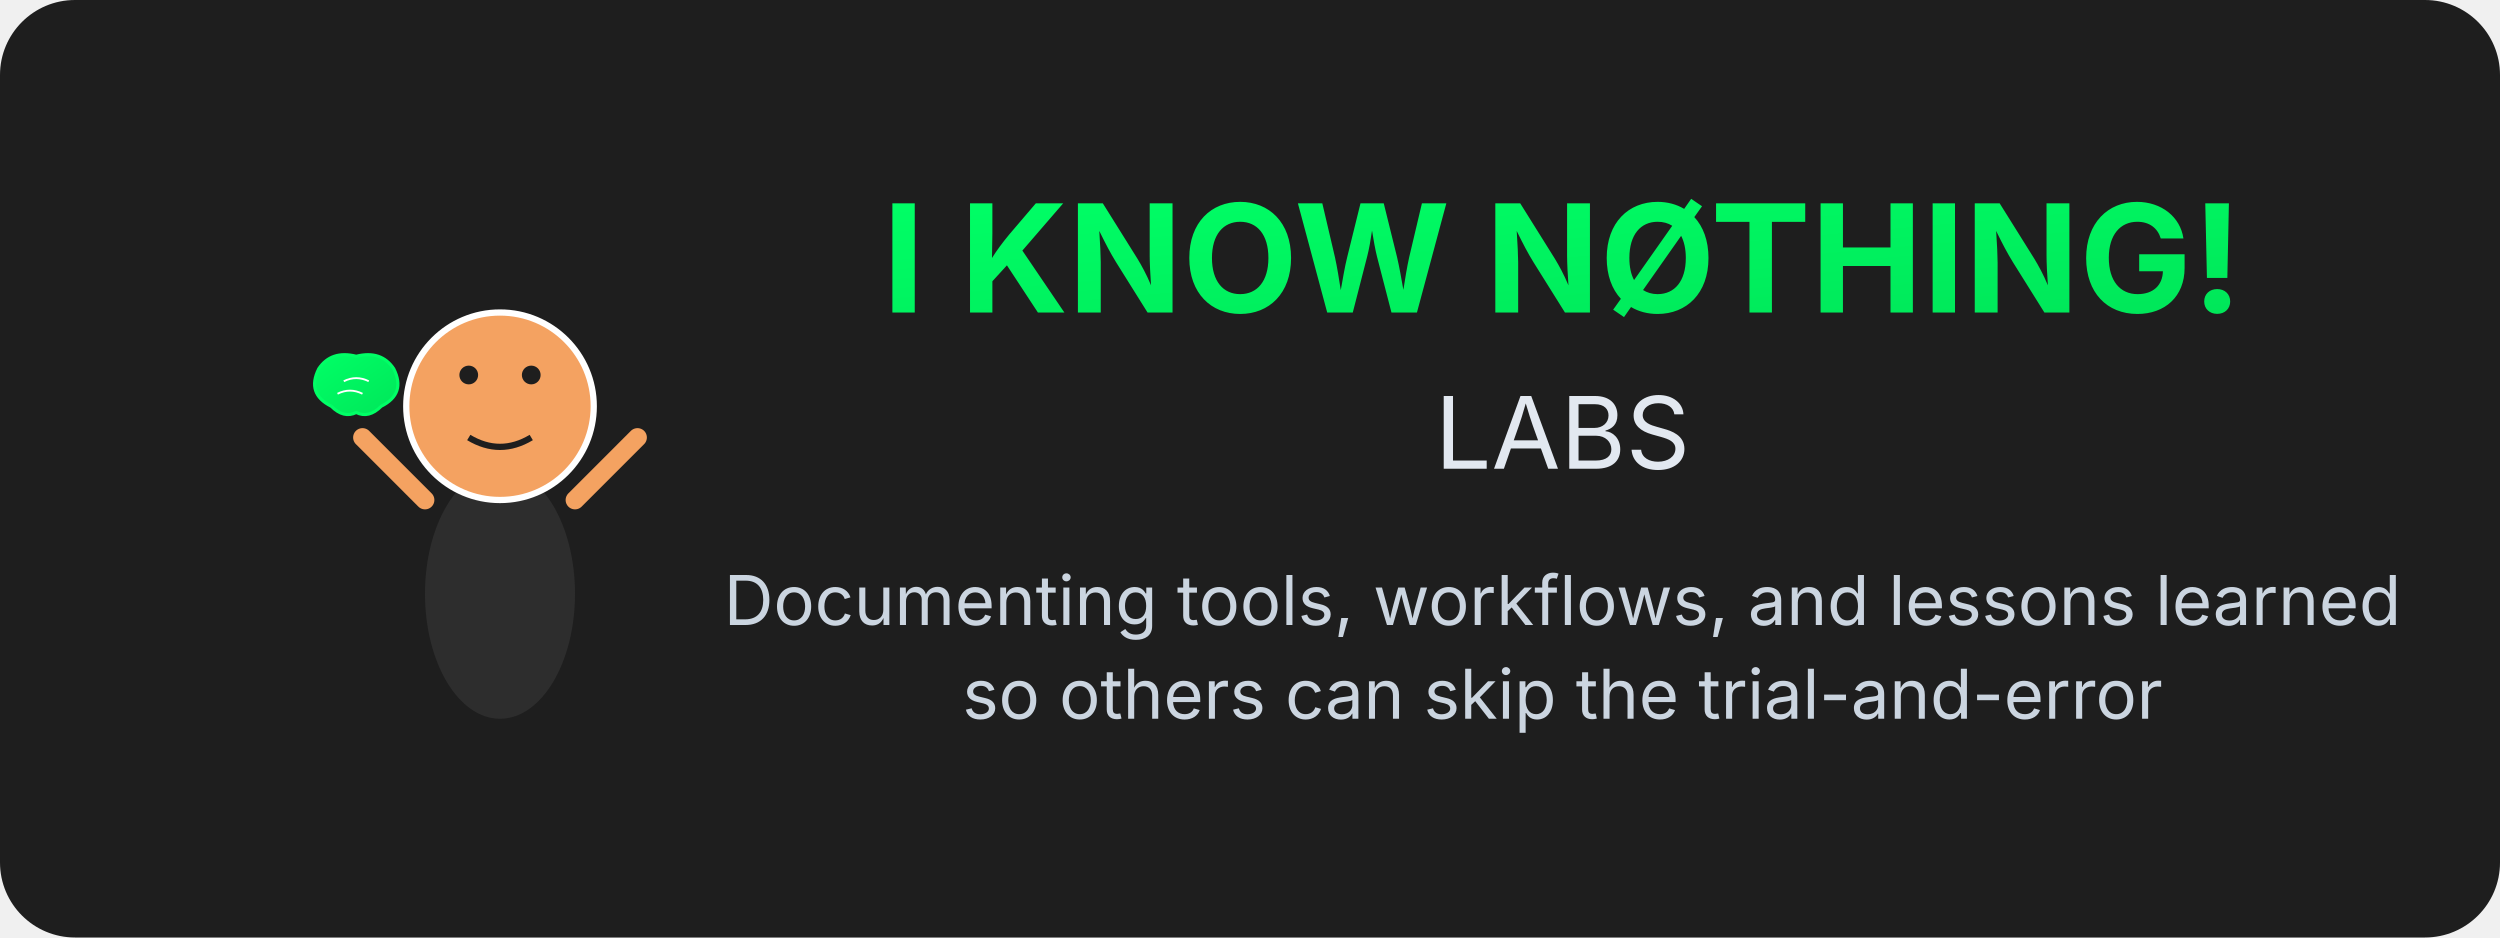
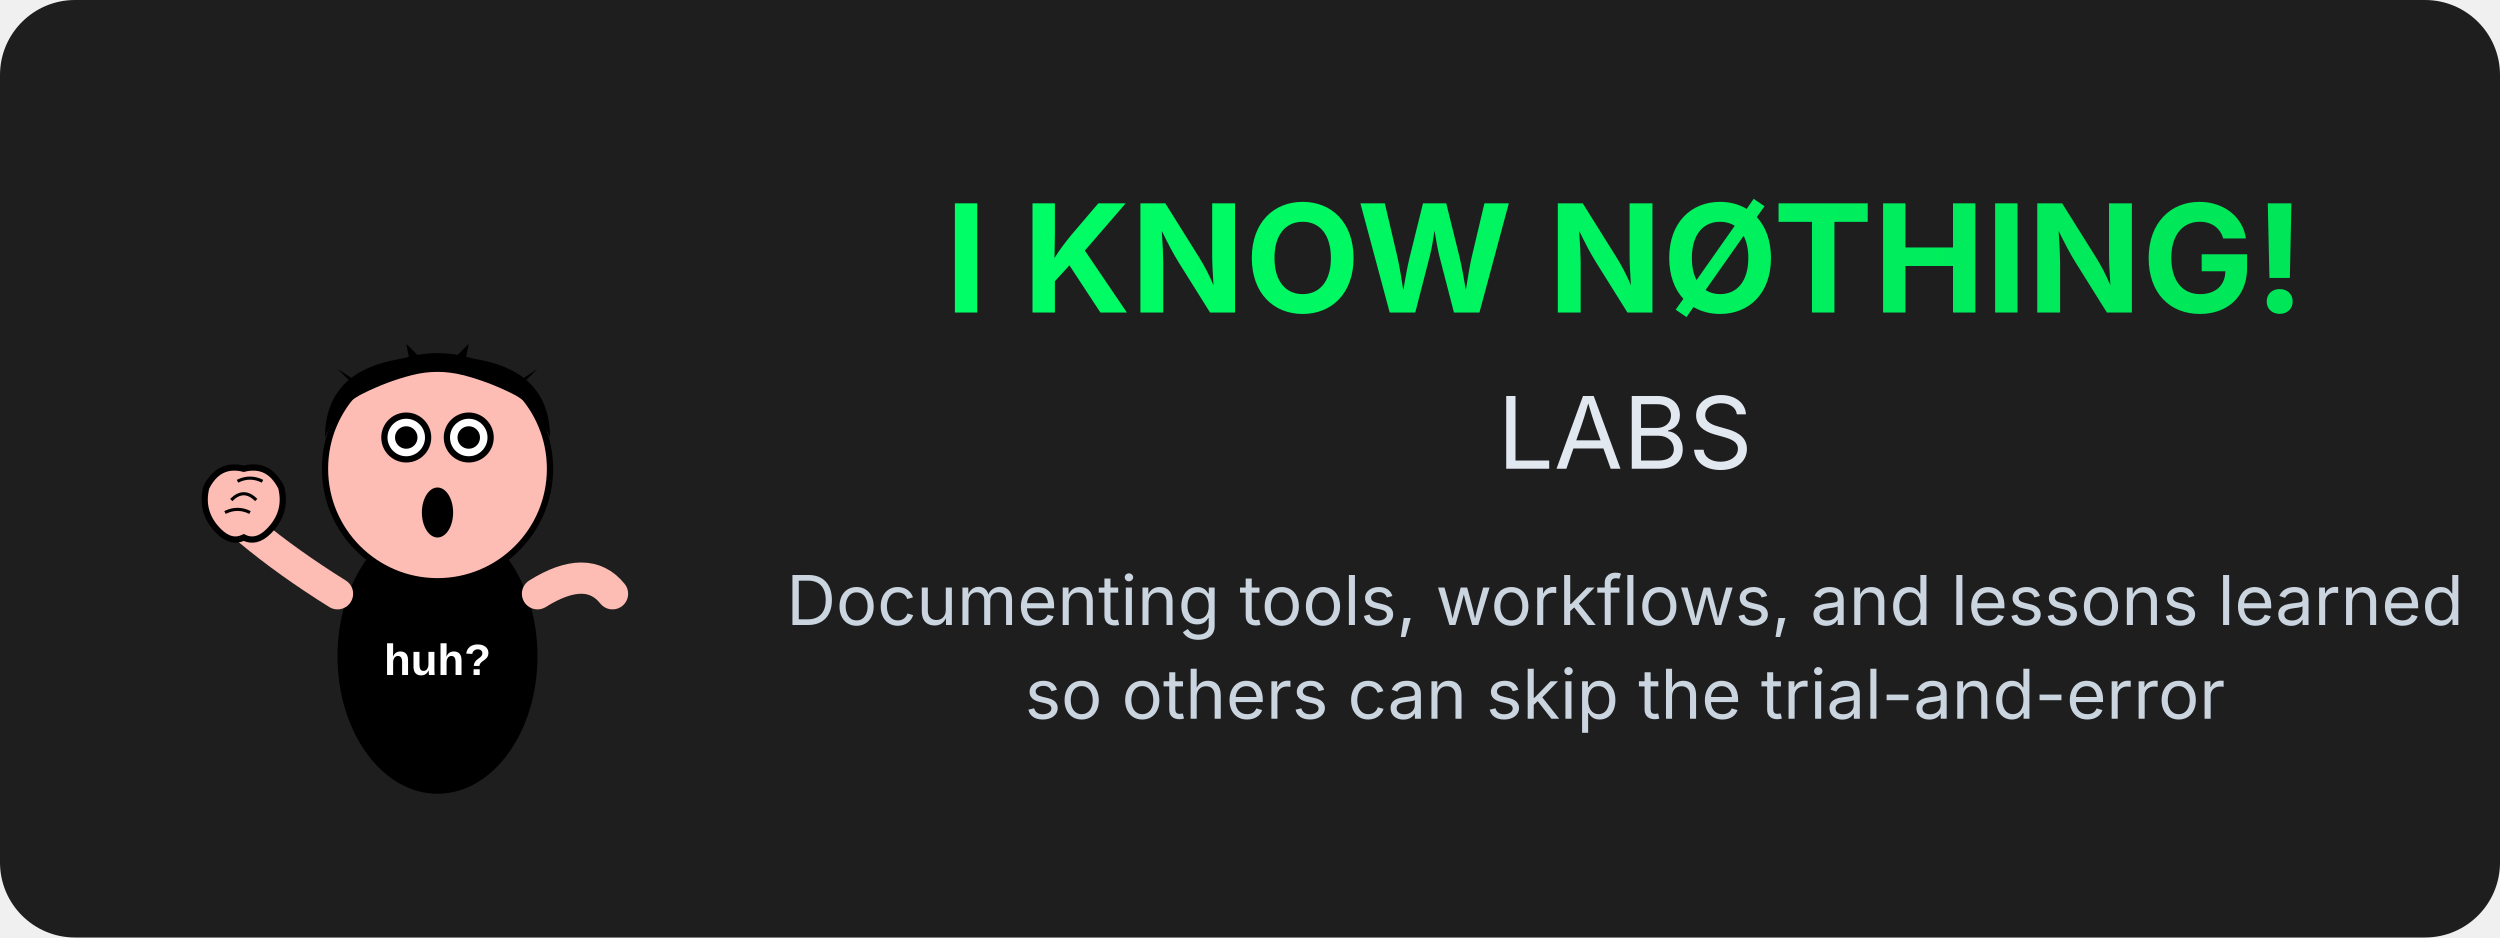
<svg xmlns="http://www.w3.org/2000/svg" width="400" height="150" viewBox="0 0 400 150">
  <defs>
-     <linearGradient id="brainGradRect" x1="0%" y1="0%" x2="100%" y2="100%">
+     <linearGradient id="textGrad" x1="0%" y1="0%" x2="100%" y2="0%">
      <stop offset="0%" stop-color="#00FF66" />
      <stop offset="100%" stop-color="#00E659" />
    </linearGradient>
  </defs>
  <rect width="400" height="150" fill="#1e1e1e" rx="12" />
-   <g transform="translate(80,75)">
-     <ellipse cx="0" cy="20" rx="12" ry="20" fill="#2d2d2d" />
-     <circle cx="0" cy="-10" r="15" fill="#f4a261" stroke="#ffffff" stroke-width="1" />
-     <circle cx="-5" cy="-15" r="1.5" fill="#1e1e1e" />
-     <circle cx="5" cy="-15" r="1.5" fill="#1e1e1e" />
-     <path d="M -5 -5 Q 0 -2 5 -5" stroke="#1e1e1e" stroke-width="1" fill="none" />
-     <path d="M -12 5 Q -17 0 -22 -5" stroke="#f4a261" stroke-width="3" fill="none" stroke-linecap="round" />
-     <path d="M 12 5 Q 17 0 22 -5" stroke="#f4a261" stroke-width="3" fill="none" stroke-linecap="round" />
-     <g transform="translate(-27,-10)">
-       <path d="M 0 0 Q -4 -2 -2 -6 Q 0 -9 4 -8 Q 8 -9 10 -6 Q 12 -2 8 0 Q 6 2 4 1 Q 2 2 0 0" fill="url(#brainGradRect)" stroke="#00FF66" stroke-width="0.5" />
-       <path d="M 2 -4 Q 4 -5 6 -4" stroke="#ffffff" stroke-width="0.3" fill="none" />
-       <path d="M 1 -2 Q 3 -3 5 -2" stroke="#ffffff" stroke-width="0.3" fill="none" />
+   <g transform="translate(70,75)">
+     <ellipse cx="0" cy="30" rx="16" ry="22" fill="#000000" />
+     <circle cx="0" cy="0" r="18" fill="#fdbcb4" stroke="#000000" stroke-width="1" />
+     <path d="M -18 -5 Q -18 -18 0 -18 Q 18 -18 18 -5 Q 16 -10 12 -12 Q 8 -14 4 -15 Q 0 -16 -4 -15 Q -8 -14 -12 -12 Q -16 -10 -18 -5" fill="#000000" />
+     <path d="M -12 -12 L -16 -16 L -13 -14" fill="#000000" />
+     <path d="M -4 -15 L -5 -20 L -2 -17" fill="#000000" />
+     <path d="M 4 -15 L 5 -20 L 2 -17" fill="#000000" />
+     <path d="M 12 -12 L 16 -16 L 13 -14" fill="#000000" />
+     <circle cx="-5" cy="-5" r="3.5" fill="#ffffff" stroke="#000000" stroke-width="1" />
+     <circle cx="5" cy="-5" r="3.5" fill="#ffffff" stroke="#000000" stroke-width="1" />
+     <circle cx="-5" cy="-5" r="1.8" fill="#000000" />
+     <circle cx="5" cy="-5" r="1.8" fill="#000000" />
+     <ellipse cx="0" cy="7" rx="2.5" ry="4" fill="#000000" />
+     <path d="M -16 20 Q -24 15 -30 10" stroke="#fdbcb4" stroke-width="5" fill="none" stroke-linecap="round" />
+     <path d="M 16 20 Q 24 15 28 20" stroke="#fdbcb4" stroke-width="5" fill="none" stroke-linecap="round" />
+     <g transform="translate(-35,5)">
+       <path d="M 0 5 Q -3 2 -2 -2 Q 0 -6 4 -5 Q 8 -6 10 -2 Q 11 2 8 5 Q 6 7 4 6 Q 2 7 0 5" fill="#fdbcb4" stroke="#000000" stroke-width="1" />
+       <path d="M 2 0 Q 4 -2 6 0" stroke="#000000" stroke-width="0.5" fill="none" />
+       <path d="M 1 2 Q 3 1 5 2" stroke="#000000" stroke-width="0.5" fill="none" />
+       <path d="M 3 -3 Q 5 -4 7 -3" stroke="#000000" stroke-width="0.5" fill="none" />
    </g>
+     <text x="0" y="33" font-family="Arial, sans-serif" font-size="7" font-weight="bold" text-anchor="middle" fill="#ffffff">huh?</text>
  </g>
-   <text x="250" y="50" font-family="Inter, Arial, sans-serif" font-size="24" font-weight="bold" text-anchor="middle" fill="url(#brainGradRect)">I KNOW NØTHING!</text>
-   <text x="250" y="75" font-family="Inter, Arial, sans-serif" font-size="16" text-anchor="middle" fill="#e2e8f0">LABS</text>
-   <text x="250" y="100" font-family="Inter, Arial, sans-serif" font-size="11" text-anchor="middle" fill="#cbd5e0">Documenting tools, workflows, and lessons learned</text>
-   <text x="250" y="115" font-family="Inter, Arial, sans-serif" font-size="11" text-anchor="middle" fill="#cbd5e0">so others can skip the trial-and-error</text>
+   <text x="260" y="50" font-family="Inter, Arial, sans-serif" font-size="24" font-weight="bold" text-anchor="middle" fill="url(#textGrad)">I KNOW NØTHING!</text>
+   <text x="260" y="75" font-family="Inter, Arial, sans-serif" font-size="16" text-anchor="middle" fill="#e2e8f0">LABS</text>
+   <text x="260" y="100" font-family="Inter, Arial, sans-serif" font-size="11" text-anchor="middle" fill="#cbd5e0">Documenting tools, workflows, and lessons learned</text>
+   <text x="260" y="115" font-family="Inter, Arial, sans-serif" font-size="11" text-anchor="middle" fill="#cbd5e0">so others can skip the trial-and-error</text>
</svg>
